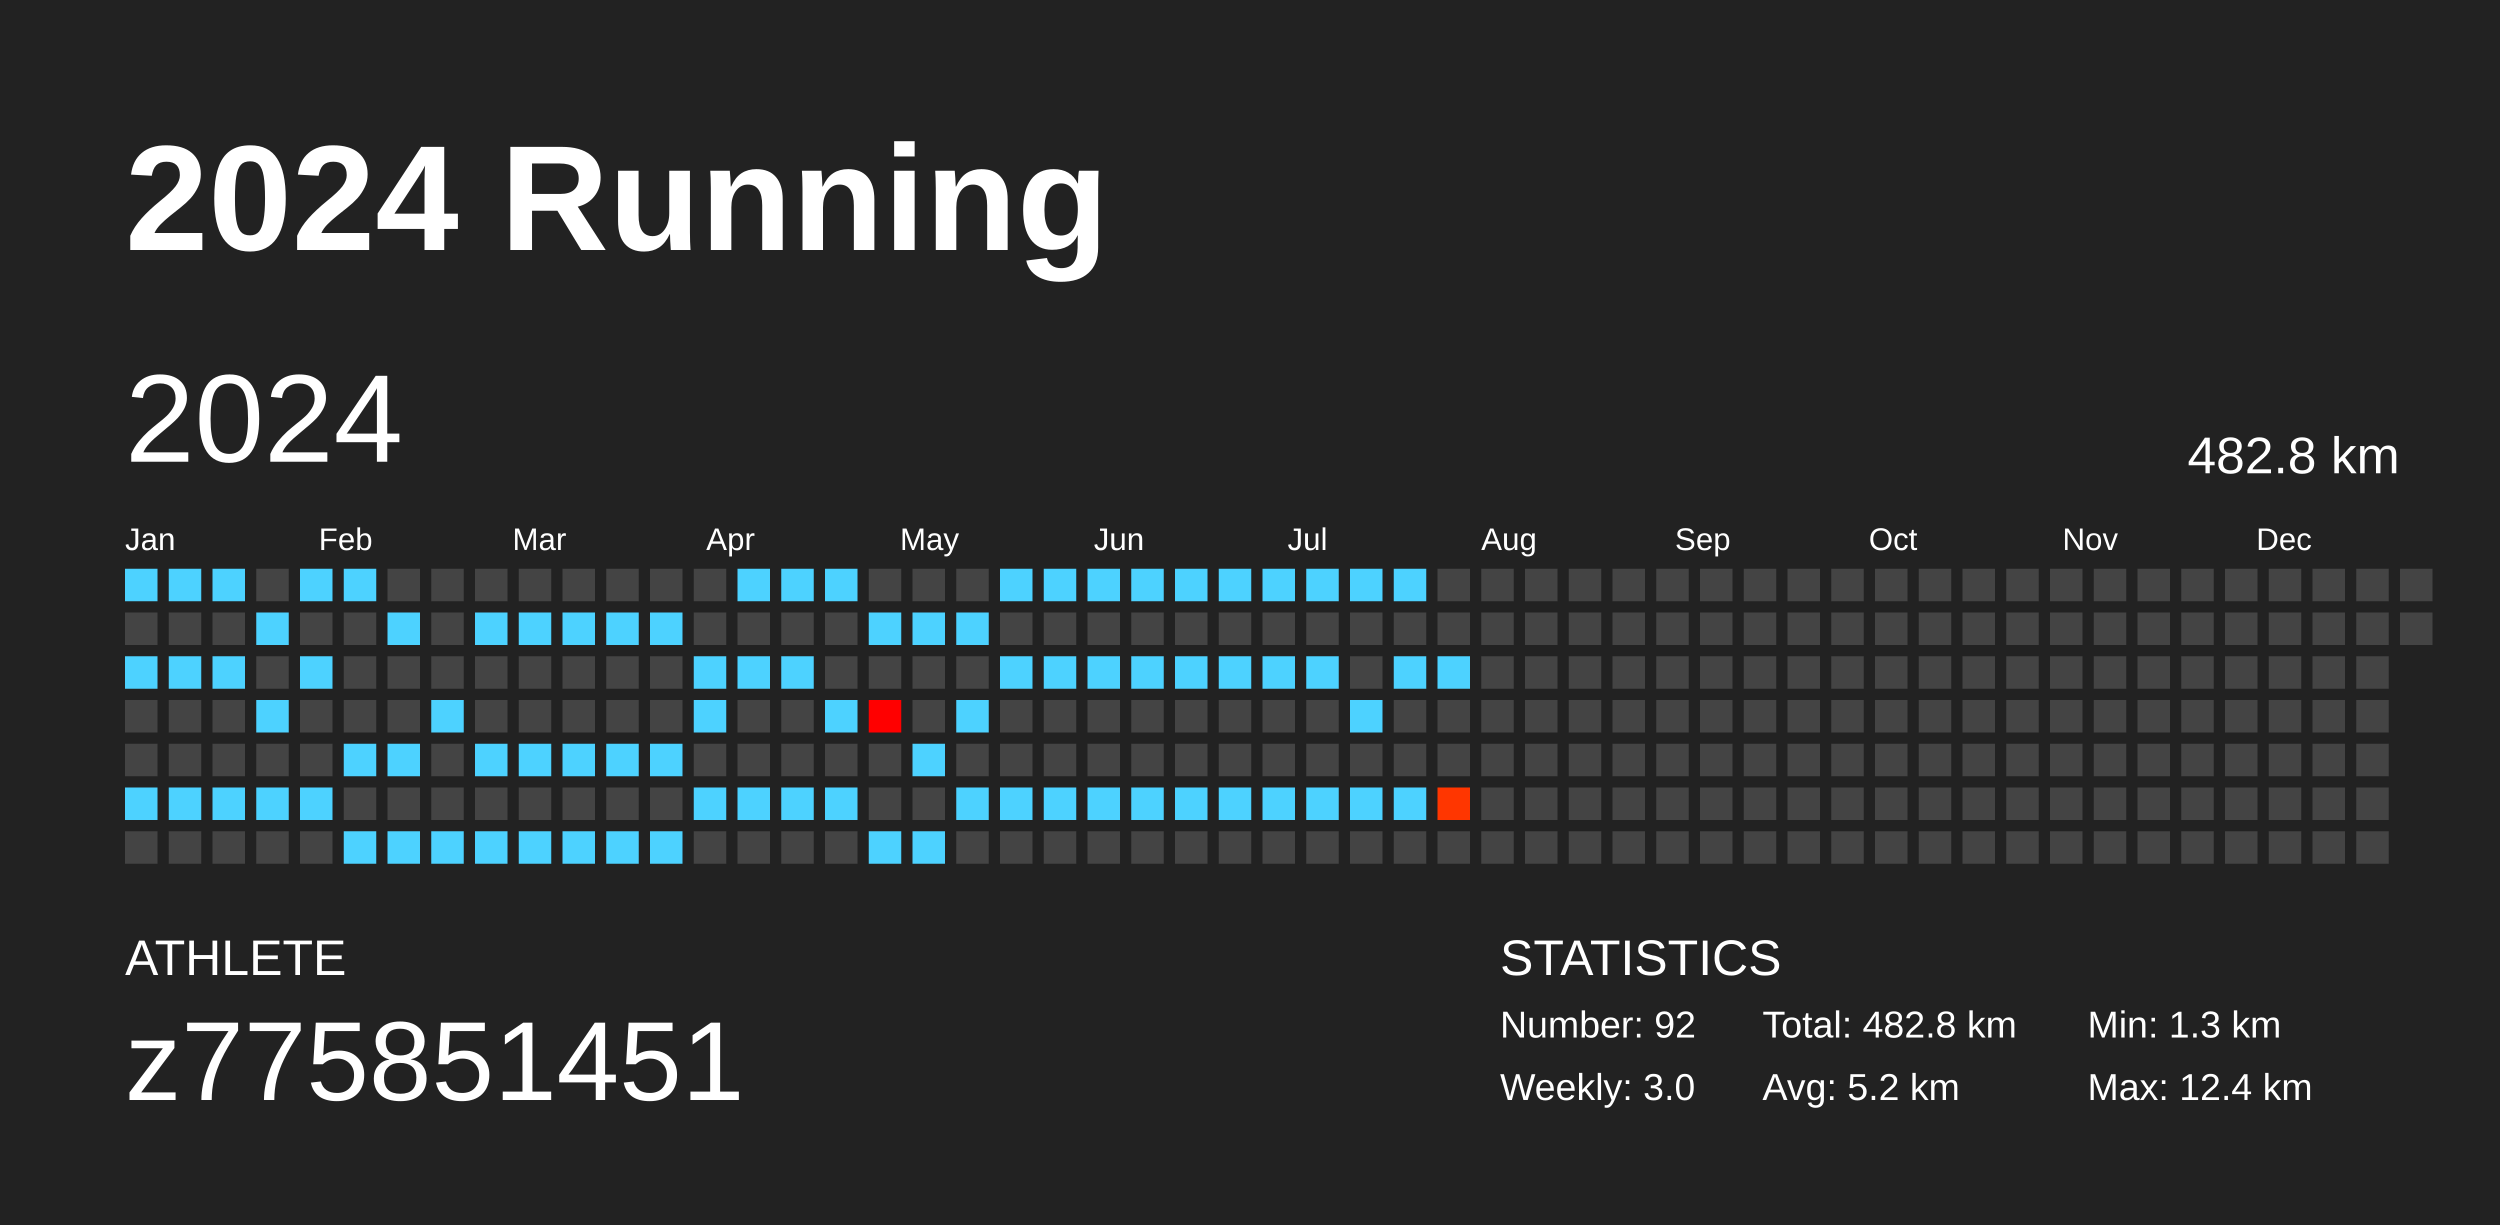
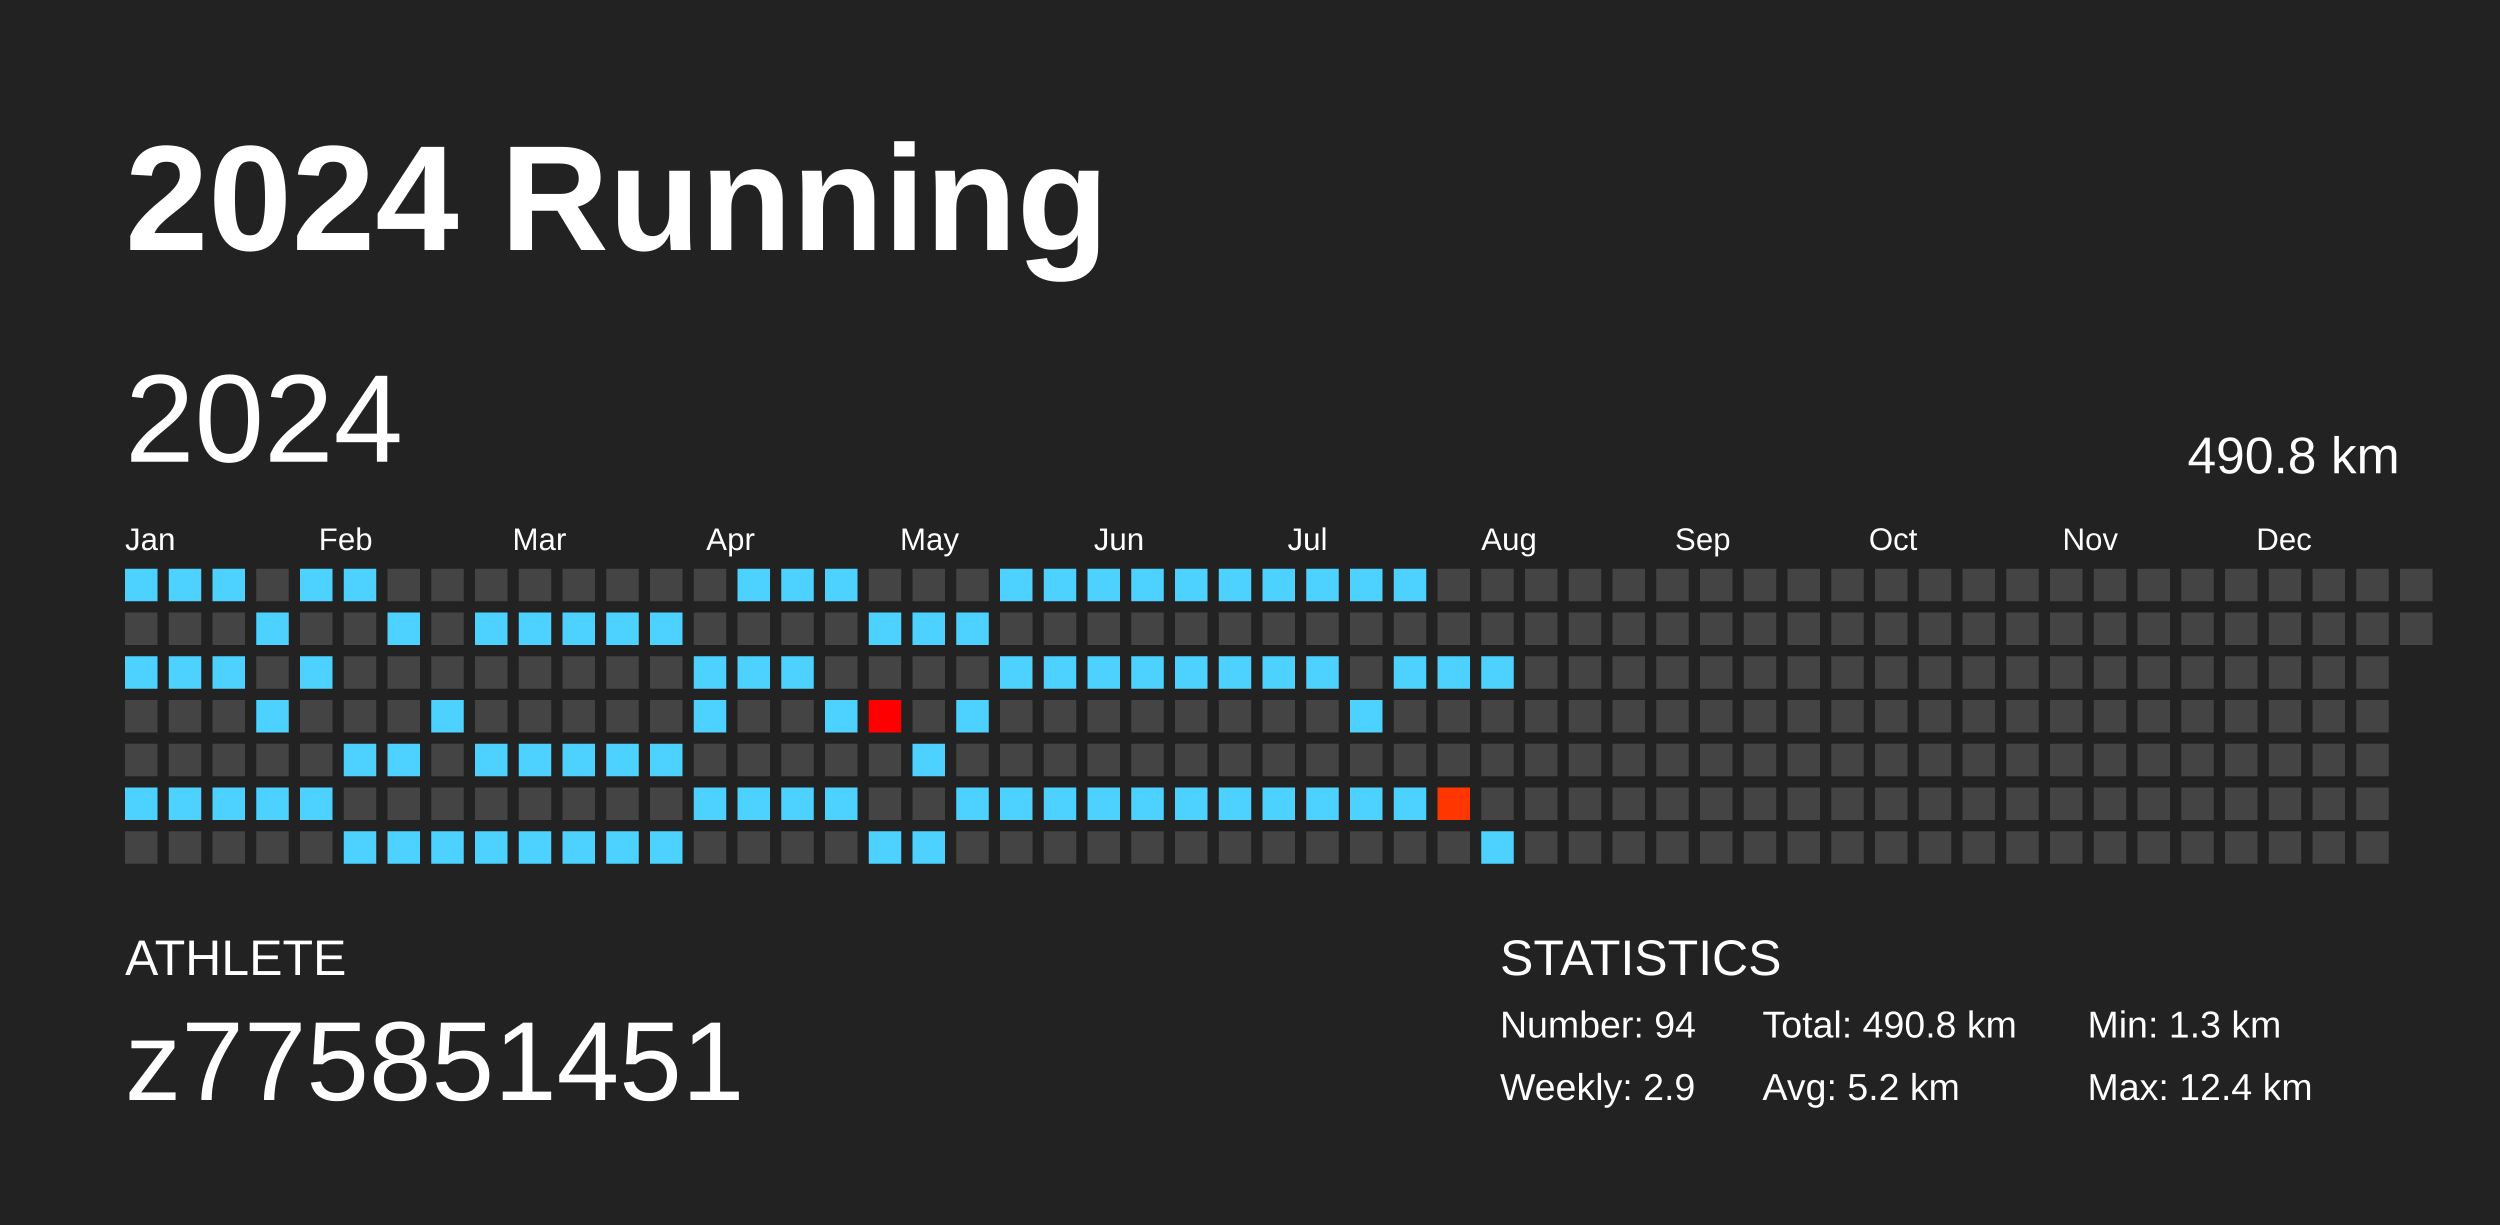
<svg xmlns="http://www.w3.org/2000/svg" baseProfile="full" height="98mm" version="1.1" viewBox="0,0,200,98" width="200mm">
  <defs />
  <rect fill="#222222" height="98" width="200" x="0" y="0" />
  <text fill="#FFFFFF" style="font-size:12px; font-family:Arial; font-weight:bold;" x="10" y="20">2024 Running</text>
  <text fill="#FFFFFF" style="font-size:4px; font-family:Arial" x="10" y="78">ATHLETE</text>
  <text fill="#FFFFFF" style="font-size:9px; font-family:Arial" x="10" y="88">z775851451</text>
  <text fill="#FFFFFF" style="font-size:4px; font-family:Arial" x="120" y="78">STATISTICS</text>
-   <text fill="#FFFFFF" style="font-size:3px; font-family:Arial" x="120" y="83">Number: 92</text>
-   <text fill="#FFFFFF" style="font-size:3px; font-family:Arial" x="120" y="88">Weekly: 3.0</text>
-   <text fill="#FFFFFF" style="font-size:3px; font-family:Arial" x="141" y="83">Total: 482.8 km</text>
+   <text fill="#FFFFFF" style="font-size:3px; font-family:Arial" x="120" y="83">Number: 94</text>
+   <text fill="#FFFFFF" style="font-size:3px; font-family:Arial" x="120" y="88">Weekly: 2.9</text>
+   <text fill="#FFFFFF" style="font-size:3px; font-family:Arial" x="141" y="83">Total: 490.8 km</text>
  <text fill="#FFFFFF" style="font-size:3px; font-family:Arial" x="141" y="88">Avg: 5.2 km</text>
  <text fill="#FFFFFF" style="font-size:3px; font-family:Arial" x="167" y="83">Min: 1.3 km</text>
  <text fill="#FFFFFF" style="font-size:3px; font-family:Arial" x="167" y="88">Max: 12.4 km</text>
  <text dominant-baseline="hanging" fill="#FFFFFF" style="font-size:10.0px; font-family:Arial;" x="10" y="30">2024</text>
-   <text dominant-baseline="hanging" fill="#FFFFFF" style="font-size:4.125px; font-family:Arial;" x="175" y="35">482.8 km</text>
+   <text dominant-baseline="hanging" fill="#FFFFFF" style="font-size:4.125px; font-family:Arial;" x="175" y="35">490.8 km</text>
  <text fill="#FFFFFF" style="font-size:2.5px; font-family:Arial" x="10.0" y="44">Jan</text>
  <text fill="#FFFFFF" style="font-size:2.5px; font-family:Arial" x="25.5" y="44">Feb</text>
  <text fill="#FFFFFF" style="font-size:2.5px; font-family:Arial" x="41.0" y="44">Mar</text>
  <text fill="#FFFFFF" style="font-size:2.5px; font-family:Arial" x="56.5" y="44">Apr</text>
  <text fill="#FFFFFF" style="font-size:2.5px; font-family:Arial" x="72.0" y="44">May</text>
  <text fill="#FFFFFF" style="font-size:2.5px; font-family:Arial" x="87.5" y="44">Jun</text>
  <text fill="#FFFFFF" style="font-size:2.5px; font-family:Arial" x="103.0" y="44">Jul</text>
  <text fill="#FFFFFF" style="font-size:2.5px; font-family:Arial" x="118.5" y="44">Aug</text>
  <text fill="#FFFFFF" style="font-size:2.5px; font-family:Arial" x="134.0" y="44">Sep</text>
  <text fill="#FFFFFF" style="font-size:2.5px; font-family:Arial" x="149.5" y="44">Oct</text>
  <text fill="#FFFFFF" style="font-size:2.5px; font-family:Arial" x="165.0" y="44">Nov</text>
  <text fill="#FFFFFF" style="font-size:2.5px; font-family:Arial" x="180.5" y="44">Dec</text>
  <rect fill="#4dd2ff" height="2.6" width="2.6" x="10.0" y="45.5" />
  <rect fill="#444444" height="2.6" width="2.6" x="10.0" y="49.0" />
  <rect fill="#4dd2ff" height="2.6" width="2.6" x="10.0" y="52.5" />
  <rect fill="#444444" height="2.6" width="2.6" x="10.0" y="56.0" />
  <rect fill="#444444" height="2.6" width="2.6" x="10.0" y="59.5" />
  <rect fill="#4dd2ff" height="2.6" width="2.6" x="10.0" y="63.0" />
  <rect fill="#444444" height="2.6" width="2.6" x="10.0" y="66.5" />
  <rect fill="#4dd2ff" height="2.6" width="2.6" x="13.5" y="45.5" />
  <rect fill="#444444" height="2.6" width="2.6" x="13.5" y="49.0" />
  <rect fill="#4dd2ff" height="2.6" width="2.6" x="13.5" y="52.5" />
  <rect fill="#444444" height="2.6" width="2.6" x="13.5" y="56.0" />
  <rect fill="#444444" height="2.6" width="2.6" x="13.5" y="59.5" />
  <rect fill="#4dd2ff" height="2.6" width="2.6" x="13.5" y="63.0" />
  <rect fill="#444444" height="2.6" width="2.6" x="13.5" y="66.5" />
  <rect fill="#4dd2ff" height="2.6" width="2.6" x="17.0" y="45.5" />
  <rect fill="#444444" height="2.6" width="2.6" x="17.0" y="49.0" />
  <rect fill="#4dd2ff" height="2.6" width="2.6" x="17.0" y="52.5" />
  <rect fill="#444444" height="2.6" width="2.6" x="17.0" y="56.0" />
  <rect fill="#444444" height="2.6" width="2.6" x="17.0" y="59.5" />
  <rect fill="#4dd2ff" height="2.6" width="2.6" x="17.0" y="63.0" />
  <rect fill="#444444" height="2.6" width="2.6" x="17.0" y="66.5" />
  <rect fill="#444444" height="2.6" width="2.6" x="20.5" y="45.5" />
  <rect fill="#4dd2ff" height="2.6" width="2.6" x="20.5" y="49.0" />
  <rect fill="#444444" height="2.6" width="2.6" x="20.5" y="52.5" />
  <rect fill="#4dd2ff" height="2.6" width="2.6" x="20.5" y="56.0" />
  <rect fill="#444444" height="2.6" width="2.6" x="20.5" y="59.5" />
  <rect fill="#4dd2ff" height="2.6" width="2.6" x="20.5" y="63.0" />
  <rect fill="#444444" height="2.6" width="2.6" x="20.5" y="66.5" />
  <rect fill="#4dd2ff" height="2.6" width="2.6" x="24.0" y="45.5" />
  <rect fill="#444444" height="2.6" width="2.6" x="24.0" y="49.0" />
  <rect fill="#4dd2ff" height="2.6" width="2.6" x="24.0" y="52.5" />
  <rect fill="#444444" height="2.6" width="2.6" x="24.0" y="56.0" />
  <rect fill="#444444" height="2.6" width="2.6" x="24.0" y="59.5" />
  <rect fill="#4dd2ff" height="2.6" width="2.6" x="24.0" y="63.0" />
  <rect fill="#444444" height="2.6" width="2.6" x="24.0" y="66.5" />
  <rect fill="#4dd2ff" height="2.6" width="2.6" x="27.5" y="45.5" />
  <rect fill="#444444" height="2.6" width="2.6" x="27.5" y="49.0" />
  <rect fill="#444444" height="2.6" width="2.6" x="27.5" y="52.5" />
  <rect fill="#444444" height="2.6" width="2.6" x="27.5" y="56.0" />
  <rect fill="#4dd2ff" height="2.6" width="2.6" x="27.5" y="59.5" />
  <rect fill="#444444" height="2.6" width="2.6" x="27.5" y="63.0" />
  <rect fill="#4dd2ff" height="2.6" width="2.6" x="27.5" y="66.5" />
  <rect fill="#444444" height="2.6" width="2.6" x="31.0" y="45.5" />
  <rect fill="#4dd2ff" height="2.6" width="2.6" x="31.0" y="49.0" />
  <rect fill="#444444" height="2.6" width="2.6" x="31.0" y="52.5" />
  <rect fill="#444444" height="2.6" width="2.6" x="31.0" y="56.0" />
  <rect fill="#4dd2ff" height="2.6" width="2.6" x="31.0" y="59.5" />
  <rect fill="#444444" height="2.6" width="2.6" x="31.0" y="63.0" />
  <rect fill="#4dd2ff" height="2.6" width="2.6" x="31.0" y="66.5" />
  <rect fill="#444444" height="2.6" width="2.6" x="34.5" y="45.5" />
  <rect fill="#444444" height="2.6" width="2.6" x="34.5" y="49.0" />
  <rect fill="#444444" height="2.6" width="2.6" x="34.5" y="52.5" />
  <rect fill="#4dd2ff" height="2.6" width="2.6" x="34.5" y="56.0" />
  <rect fill="#444444" height="2.6" width="2.6" x="34.5" y="59.5" />
  <rect fill="#444444" height="2.6" width="2.6" x="34.5" y="63.0" />
  <rect fill="#4dd2ff" height="2.6" width="2.6" x="34.5" y="66.5" />
  <rect fill="#444444" height="2.6" width="2.6" x="38.0" y="45.5" />
  <rect fill="#4dd2ff" height="2.6" width="2.6" x="38.0" y="49.0" />
  <rect fill="#444444" height="2.6" width="2.6" x="38.0" y="52.5" />
  <rect fill="#444444" height="2.6" width="2.6" x="38.0" y="56.0" />
  <rect fill="#4dd2ff" height="2.6" width="2.6" x="38.0" y="59.5" />
  <rect fill="#444444" height="2.6" width="2.6" x="38.0" y="63.0" />
  <rect fill="#4dd2ff" height="2.6" width="2.6" x="38.0" y="66.5" />
  <rect fill="#444444" height="2.6" width="2.6" x="41.5" y="45.5" />
  <rect fill="#4dd2ff" height="2.6" width="2.6" x="41.5" y="49.0" />
  <rect fill="#444444" height="2.6" width="2.6" x="41.5" y="52.5" />
  <rect fill="#444444" height="2.6" width="2.6" x="41.5" y="56.0" />
  <rect fill="#4dd2ff" height="2.6" width="2.6" x="41.5" y="59.5" />
  <rect fill="#444444" height="2.6" width="2.6" x="41.5" y="63.0" />
  <rect fill="#4dd2ff" height="2.6" width="2.6" x="41.5" y="66.5" />
  <rect fill="#444444" height="2.6" width="2.6" x="45.0" y="45.5" />
  <rect fill="#4dd2ff" height="2.6" width="2.6" x="45.0" y="49.0" />
  <rect fill="#444444" height="2.6" width="2.6" x="45.0" y="52.5" />
  <rect fill="#444444" height="2.6" width="2.6" x="45.0" y="56.0" />
  <rect fill="#4dd2ff" height="2.6" width="2.6" x="45.0" y="59.5" />
  <rect fill="#444444" height="2.6" width="2.6" x="45.0" y="63.0" />
  <rect fill="#4dd2ff" height="2.6" width="2.6" x="45.0" y="66.5" />
  <rect fill="#444444" height="2.6" width="2.6" x="48.5" y="45.5" />
  <rect fill="#4dd2ff" height="2.6" width="2.6" x="48.5" y="49.0" />
  <rect fill="#444444" height="2.6" width="2.6" x="48.5" y="52.5" />
  <rect fill="#444444" height="2.6" width="2.6" x="48.5" y="56.0" />
  <rect fill="#4dd2ff" height="2.6" width="2.6" x="48.5" y="59.5" />
  <rect fill="#444444" height="2.6" width="2.6" x="48.5" y="63.0" />
  <rect fill="#4dd2ff" height="2.6" width="2.6" x="48.5" y="66.5" />
  <rect fill="#444444" height="2.6" width="2.6" x="52.0" y="45.5" />
  <rect fill="#4dd2ff" height="2.6" width="2.6" x="52.0" y="49.0" />
  <rect fill="#444444" height="2.6" width="2.6" x="52.0" y="52.5" />
  <rect fill="#444444" height="2.6" width="2.6" x="52.0" y="56.0" />
  <rect fill="#4dd2ff" height="2.6" width="2.6" x="52.0" y="59.5" />
  <rect fill="#444444" height="2.6" width="2.6" x="52.0" y="63.0" />
  <rect fill="#4dd2ff" height="2.6" width="2.6" x="52.0" y="66.5" />
  <rect fill="#444444" height="2.6" width="2.6" x="55.5" y="45.5" />
  <rect fill="#444444" height="2.6" width="2.6" x="55.5" y="49.0" />
  <rect fill="#4dd2ff" height="2.6" width="2.6" x="55.5" y="52.5" />
  <rect fill="#4dd2ff" height="2.6" width="2.6" x="55.5" y="56.0" />
  <rect fill="#444444" height="2.6" width="2.6" x="55.5" y="59.5" />
  <rect fill="#4dd2ff" height="2.6" width="2.6" x="55.5" y="63.0" />
  <rect fill="#444444" height="2.6" width="2.6" x="55.5" y="66.5" />
  <rect fill="#4dd2ff" height="2.6" width="2.6" x="59.0" y="45.5" />
  <rect fill="#444444" height="2.6" width="2.6" x="59.0" y="49.0" />
  <rect fill="#4dd2ff" height="2.6" width="2.6" x="59.0" y="52.5" />
  <rect fill="#444444" height="2.6" width="2.6" x="59.0" y="56.0" />
  <rect fill="#444444" height="2.6" width="2.6" x="59.0" y="59.5" />
  <rect fill="#4dd2ff" height="2.6" width="2.6" x="59.0" y="63.0" />
  <rect fill="#444444" height="2.6" width="2.6" x="59.0" y="66.5" />
  <rect fill="#4dd2ff" height="2.6" width="2.6" x="62.5" y="45.5" />
  <rect fill="#444444" height="2.6" width="2.6" x="62.5" y="49.0" />
  <rect fill="#4dd2ff" height="2.6" width="2.6" x="62.5" y="52.5" />
  <rect fill="#444444" height="2.6" width="2.6" x="62.5" y="56.0" />
  <rect fill="#444444" height="2.6" width="2.6" x="62.5" y="59.5" />
  <rect fill="#4dd2ff" height="2.6" width="2.6" x="62.5" y="63.0" />
  <rect fill="#444444" height="2.6" width="2.6" x="62.5" y="66.5" />
  <rect fill="#4dd2ff" height="2.6" width="2.6" x="66.0" y="45.5" />
  <rect fill="#444444" height="2.6" width="2.6" x="66.0" y="49.0" />
  <rect fill="#444444" height="2.6" width="2.6" x="66.0" y="52.5" />
  <rect fill="#4dd2ff" height="2.6" width="2.6" x="66.0" y="56.0" />
  <rect fill="#444444" height="2.6" width="2.6" x="66.0" y="59.5" />
  <rect fill="#4dd2ff" height="2.6" width="2.6" x="66.0" y="63.0" />
  <rect fill="#444444" height="2.6" width="2.6" x="66.0" y="66.5" />
  <rect fill="#444444" height="2.6" width="2.6" x="69.5" y="45.5" />
  <rect fill="#4dd2ff" height="2.6" width="2.6" x="69.5" y="49.0" />
  <rect fill="#444444" height="2.6" width="2.6" x="69.5" y="52.5" />
  <rect fill="#ff0000" height="2.6" width="2.6" x="69.5" y="56.0" />
  <rect fill="#444444" height="2.6" width="2.6" x="69.5" y="59.5" />
  <rect fill="#444444" height="2.6" width="2.6" x="69.5" y="63.0" />
  <rect fill="#4dd2ff" height="2.6" width="2.6" x="69.5" y="66.5" />
  <rect fill="#444444" height="2.6" width="2.6" x="73.0" y="45.5" />
  <rect fill="#4dd2ff" height="2.6" width="2.6" x="73.0" y="49.0" />
  <rect fill="#444444" height="2.6" width="2.6" x="73.0" y="52.5" />
  <rect fill="#444444" height="2.6" width="2.6" x="73.0" y="56.0" />
  <rect fill="#4dd2ff" height="2.6" width="2.6" x="73.0" y="59.5" />
  <rect fill="#444444" height="2.6" width="2.6" x="73.0" y="63.0" />
  <rect fill="#4dd2ff" height="2.6" width="2.6" x="73.0" y="66.5" />
  <rect fill="#444444" height="2.6" width="2.6" x="76.5" y="45.5" />
  <rect fill="#4dd2ff" height="2.6" width="2.6" x="76.5" y="49.0" />
  <rect fill="#444444" height="2.6" width="2.6" x="76.5" y="52.5" />
  <rect fill="#4dd2ff" height="2.6" width="2.6" x="76.5" y="56.0" />
  <rect fill="#444444" height="2.6" width="2.6" x="76.5" y="59.5" />
  <rect fill="#4dd2ff" height="2.6" width="2.6" x="76.5" y="63.0" />
  <rect fill="#444444" height="2.6" width="2.6" x="76.5" y="66.5" />
  <rect fill="#4dd2ff" height="2.6" width="2.6" x="80.0" y="45.5" />
  <rect fill="#444444" height="2.6" width="2.6" x="80.0" y="49.0" />
  <rect fill="#4dd2ff" height="2.6" width="2.6" x="80.0" y="52.5" />
  <rect fill="#444444" height="2.6" width="2.6" x="80.0" y="56.0" />
  <rect fill="#444444" height="2.6" width="2.6" x="80.0" y="59.5" />
  <rect fill="#4dd2ff" height="2.6" width="2.6" x="80.0" y="63.0" />
  <rect fill="#444444" height="2.6" width="2.6" x="80.0" y="66.5" />
  <rect fill="#4dd2ff" height="2.6" width="2.6" x="83.5" y="45.5" />
  <rect fill="#444444" height="2.6" width="2.6" x="83.5" y="49.0" />
  <rect fill="#4dd2ff" height="2.6" width="2.6" x="83.5" y="52.5" />
  <rect fill="#444444" height="2.6" width="2.6" x="83.5" y="56.0" />
  <rect fill="#444444" height="2.6" width="2.6" x="83.5" y="59.5" />
  <rect fill="#4dd2ff" height="2.6" width="2.6" x="83.5" y="63.0" />
  <rect fill="#444444" height="2.6" width="2.6" x="83.5" y="66.5" />
  <rect fill="#4dd2ff" height="2.6" width="2.6" x="87.0" y="45.5" />
  <rect fill="#444444" height="2.6" width="2.6" x="87.0" y="49.0" />
  <rect fill="#4dd2ff" height="2.6" width="2.6" x="87.0" y="52.5" />
  <rect fill="#444444" height="2.6" width="2.6" x="87.0" y="56.0" />
  <rect fill="#444444" height="2.6" width="2.6" x="87.0" y="59.5" />
  <rect fill="#4dd2ff" height="2.6" width="2.6" x="87.0" y="63.0" />
  <rect fill="#444444" height="2.6" width="2.6" x="87.0" y="66.5" />
  <rect fill="#4dd2ff" height="2.6" width="2.6" x="90.5" y="45.5" />
  <rect fill="#444444" height="2.6" width="2.6" x="90.5" y="49.0" />
  <rect fill="#4dd2ff" height="2.6" width="2.6" x="90.5" y="52.5" />
  <rect fill="#444444" height="2.6" width="2.6" x="90.5" y="56.0" />
  <rect fill="#444444" height="2.6" width="2.6" x="90.5" y="59.5" />
  <rect fill="#4dd2ff" height="2.6" width="2.6" x="90.5" y="63.0" />
  <rect fill="#444444" height="2.6" width="2.6" x="90.5" y="66.5" />
  <rect fill="#4dd2ff" height="2.6" width="2.6" x="94.0" y="45.5" />
  <rect fill="#444444" height="2.6" width="2.6" x="94.0" y="49.0" />
  <rect fill="#4dd2ff" height="2.6" width="2.6" x="94.0" y="52.5" />
  <rect fill="#444444" height="2.6" width="2.6" x="94.0" y="56.0" />
  <rect fill="#444444" height="2.6" width="2.6" x="94.0" y="59.5" />
  <rect fill="#4dd2ff" height="2.6" width="2.6" x="94.0" y="63.0" />
  <rect fill="#444444" height="2.6" width="2.6" x="94.0" y="66.5" />
  <rect fill="#4dd2ff" height="2.6" width="2.6" x="97.5" y="45.5" />
  <rect fill="#444444" height="2.6" width="2.6" x="97.5" y="49.0" />
  <rect fill="#4dd2ff" height="2.6" width="2.6" x="97.5" y="52.5" />
  <rect fill="#444444" height="2.6" width="2.6" x="97.5" y="56.0" />
  <rect fill="#444444" height="2.6" width="2.6" x="97.5" y="59.5" />
  <rect fill="#4dd2ff" height="2.6" width="2.6" x="97.5" y="63.0" />
  <rect fill="#444444" height="2.6" width="2.6" x="97.5" y="66.5" />
  <rect fill="#4dd2ff" height="2.6" width="2.6" x="101.0" y="45.5" />
  <rect fill="#444444" height="2.6" width="2.6" x="101.0" y="49.0" />
  <rect fill="#4dd2ff" height="2.6" width="2.6" x="101.0" y="52.5" />
  <rect fill="#444444" height="2.6" width="2.6" x="101.0" y="56.0" />
  <rect fill="#444444" height="2.6" width="2.6" x="101.0" y="59.5" />
  <rect fill="#4dd2ff" height="2.6" width="2.6" x="101.0" y="63.0" />
  <rect fill="#444444" height="2.6" width="2.6" x="101.0" y="66.5" />
  <rect fill="#4dd2ff" height="2.6" width="2.6" x="104.5" y="45.5" />
  <rect fill="#444444" height="2.6" width="2.6" x="104.5" y="49.0" />
  <rect fill="#4dd2ff" height="2.6" width="2.6" x="104.5" y="52.5" />
  <rect fill="#444444" height="2.6" width="2.6" x="104.5" y="56.0" />
  <rect fill="#444444" height="2.6" width="2.6" x="104.5" y="59.5" />
  <rect fill="#4dd2ff" height="2.6" width="2.6" x="104.5" y="63.0" />
  <rect fill="#444444" height="2.6" width="2.6" x="104.5" y="66.5" />
  <rect fill="#4dd2ff" height="2.6" width="2.6" x="108.0" y="45.5" />
  <rect fill="#444444" height="2.6" width="2.6" x="108.0" y="49.0" />
  <rect fill="#444444" height="2.6" width="2.6" x="108.0" y="52.5" />
  <rect fill="#4dd2ff" height="2.6" width="2.6" x="108.0" y="56.0" />
  <rect fill="#444444" height="2.6" width="2.6" x="108.0" y="59.5" />
  <rect fill="#4dd2ff" height="2.6" width="2.6" x="108.0" y="63.0" />
  <rect fill="#444444" height="2.6" width="2.6" x="108.0" y="66.5" />
  <rect fill="#4dd2ff" height="2.6" width="2.6" x="111.5" y="45.5" />
  <rect fill="#444444" height="2.6" width="2.6" x="111.5" y="49.0" />
  <rect fill="#4dd2ff" height="2.6" width="2.6" x="111.5" y="52.5" />
  <rect fill="#444444" height="2.6" width="2.6" x="111.5" y="56.0" />
  <rect fill="#444444" height="2.6" width="2.6" x="111.5" y="59.5" />
  <rect fill="#4dd2ff" height="2.6" width="2.6" x="111.5" y="63.0" />
  <rect fill="#444444" height="2.6" width="2.6" x="111.5" y="66.5" />
  <rect fill="#444444" height="2.6" width="2.6" x="115.0" y="45.5" />
  <rect fill="#444444" height="2.6" width="2.6" x="115.0" y="49.0" />
  <rect fill="#4dd2ff" height="2.6" width="2.6" x="115.0" y="52.5" />
  <rect fill="#444444" height="2.6" width="2.6" x="115.0" y="56.0" />
  <rect fill="#444444" height="2.6" width="2.6" x="115.0" y="59.5" />
  <rect fill="#ff3600" height="2.6" width="2.6" x="115.0" y="63.0" />
  <rect fill="#444444" height="2.6" width="2.6" x="115.0" y="66.5" />
  <rect fill="#444444" height="2.6" width="2.6" x="118.5" y="45.5" />
  <rect fill="#444444" height="2.6" width="2.6" x="118.5" y="49.0" />
-   <rect fill="#444444" height="2.6" width="2.6" x="118.5" y="52.5" />
+   <rect fill="#4dd2ff" height="2.6" width="2.6" x="118.5" y="52.5" />
  <rect fill="#444444" height="2.6" width="2.6" x="118.5" y="56.0" />
  <rect fill="#444444" height="2.6" width="2.6" x="118.5" y="59.5" />
  <rect fill="#444444" height="2.6" width="2.6" x="118.5" y="63.0" />
-   <rect fill="#444444" height="2.6" width="2.6" x="118.5" y="66.5" />
+   <rect fill="#4dd2ff" height="2.6" width="2.6" x="118.5" y="66.5" />
  <rect fill="#444444" height="2.6" width="2.6" x="122.0" y="45.5" />
  <rect fill="#444444" height="2.6" width="2.6" x="122.0" y="49.0" />
  <rect fill="#444444" height="2.6" width="2.6" x="122.0" y="52.5" />
  <rect fill="#444444" height="2.6" width="2.6" x="122.0" y="56.0" />
  <rect fill="#444444" height="2.6" width="2.6" x="122.0" y="59.5" />
  <rect fill="#444444" height="2.6" width="2.6" x="122.0" y="63.0" />
  <rect fill="#444444" height="2.6" width="2.6" x="122.0" y="66.5" />
  <rect fill="#444444" height="2.6" width="2.6" x="125.5" y="45.5" />
  <rect fill="#444444" height="2.6" width="2.6" x="125.5" y="49.0" />
  <rect fill="#444444" height="2.6" width="2.6" x="125.5" y="52.5" />
  <rect fill="#444444" height="2.6" width="2.6" x="125.5" y="56.0" />
  <rect fill="#444444" height="2.6" width="2.6" x="125.5" y="59.5" />
  <rect fill="#444444" height="2.6" width="2.6" x="125.5" y="63.0" />
  <rect fill="#444444" height="2.6" width="2.6" x="125.5" y="66.5" />
  <rect fill="#444444" height="2.6" width="2.6" x="129.0" y="45.5" />
  <rect fill="#444444" height="2.6" width="2.6" x="129.0" y="49.0" />
  <rect fill="#444444" height="2.6" width="2.6" x="129.0" y="52.5" />
  <rect fill="#444444" height="2.6" width="2.6" x="129.0" y="56.0" />
  <rect fill="#444444" height="2.6" width="2.6" x="129.0" y="59.5" />
  <rect fill="#444444" height="2.6" width="2.6" x="129.0" y="63.0" />
  <rect fill="#444444" height="2.6" width="2.6" x="129.0" y="66.5" />
  <rect fill="#444444" height="2.6" width="2.6" x="132.5" y="45.5" />
  <rect fill="#444444" height="2.6" width="2.6" x="132.5" y="49.0" />
  <rect fill="#444444" height="2.6" width="2.6" x="132.5" y="52.5" />
  <rect fill="#444444" height="2.6" width="2.6" x="132.5" y="56.0" />
  <rect fill="#444444" height="2.6" width="2.6" x="132.5" y="59.5" />
  <rect fill="#444444" height="2.6" width="2.6" x="132.5" y="63.0" />
  <rect fill="#444444" height="2.6" width="2.6" x="132.5" y="66.5" />
  <rect fill="#444444" height="2.6" width="2.6" x="136.0" y="45.5" />
  <rect fill="#444444" height="2.6" width="2.6" x="136.0" y="49.0" />
  <rect fill="#444444" height="2.6" width="2.6" x="136.0" y="52.5" />
  <rect fill="#444444" height="2.6" width="2.6" x="136.0" y="56.0" />
  <rect fill="#444444" height="2.6" width="2.6" x="136.0" y="59.5" />
  <rect fill="#444444" height="2.6" width="2.6" x="136.0" y="63.0" />
  <rect fill="#444444" height="2.6" width="2.6" x="136.0" y="66.5" />
  <rect fill="#444444" height="2.6" width="2.6" x="139.5" y="45.5" />
  <rect fill="#444444" height="2.6" width="2.6" x="139.5" y="49.0" />
  <rect fill="#444444" height="2.6" width="2.6" x="139.5" y="52.5" />
  <rect fill="#444444" height="2.6" width="2.6" x="139.5" y="56.0" />
  <rect fill="#444444" height="2.6" width="2.6" x="139.5" y="59.5" />
  <rect fill="#444444" height="2.6" width="2.6" x="139.5" y="63.0" />
  <rect fill="#444444" height="2.6" width="2.6" x="139.5" y="66.5" />
  <rect fill="#444444" height="2.6" width="2.6" x="143.0" y="45.5" />
  <rect fill="#444444" height="2.6" width="2.6" x="143.0" y="49.0" />
  <rect fill="#444444" height="2.6" width="2.6" x="143.0" y="52.5" />
  <rect fill="#444444" height="2.6" width="2.6" x="143.0" y="56.0" />
  <rect fill="#444444" height="2.6" width="2.6" x="143.0" y="59.5" />
  <rect fill="#444444" height="2.6" width="2.6" x="143.0" y="63.0" />
  <rect fill="#444444" height="2.6" width="2.6" x="143.0" y="66.5" />
  <rect fill="#444444" height="2.6" width="2.6" x="146.5" y="45.5" />
  <rect fill="#444444" height="2.6" width="2.6" x="146.5" y="49.0" />
  <rect fill="#444444" height="2.6" width="2.6" x="146.5" y="52.5" />
  <rect fill="#444444" height="2.6" width="2.6" x="146.5" y="56.0" />
  <rect fill="#444444" height="2.6" width="2.6" x="146.5" y="59.5" />
  <rect fill="#444444" height="2.6" width="2.6" x="146.5" y="63.0" />
  <rect fill="#444444" height="2.6" width="2.6" x="146.5" y="66.5" />
  <rect fill="#444444" height="2.6" width="2.6" x="150.0" y="45.5" />
  <rect fill="#444444" height="2.6" width="2.6" x="150.0" y="49.0" />
  <rect fill="#444444" height="2.6" width="2.6" x="150.0" y="52.5" />
  <rect fill="#444444" height="2.6" width="2.6" x="150.0" y="56.0" />
  <rect fill="#444444" height="2.6" width="2.6" x="150.0" y="59.5" />
  <rect fill="#444444" height="2.6" width="2.6" x="150.0" y="63.0" />
  <rect fill="#444444" height="2.6" width="2.6" x="150.0" y="66.5" />
  <rect fill="#444444" height="2.6" width="2.6" x="153.5" y="45.5" />
  <rect fill="#444444" height="2.6" width="2.6" x="153.5" y="49.0" />
  <rect fill="#444444" height="2.6" width="2.6" x="153.5" y="52.5" />
  <rect fill="#444444" height="2.6" width="2.6" x="153.5" y="56.0" />
  <rect fill="#444444" height="2.6" width="2.6" x="153.5" y="59.5" />
  <rect fill="#444444" height="2.6" width="2.6" x="153.5" y="63.0" />
  <rect fill="#444444" height="2.6" width="2.6" x="153.5" y="66.5" />
  <rect fill="#444444" height="2.6" width="2.6" x="157.0" y="45.5" />
  <rect fill="#444444" height="2.6" width="2.6" x="157.0" y="49.0" />
  <rect fill="#444444" height="2.6" width="2.6" x="157.0" y="52.5" />
  <rect fill="#444444" height="2.6" width="2.6" x="157.0" y="56.0" />
  <rect fill="#444444" height="2.6" width="2.6" x="157.0" y="59.5" />
  <rect fill="#444444" height="2.6" width="2.6" x="157.0" y="63.0" />
  <rect fill="#444444" height="2.6" width="2.6" x="157.0" y="66.5" />
  <rect fill="#444444" height="2.6" width="2.6" x="160.5" y="45.5" />
  <rect fill="#444444" height="2.6" width="2.6" x="160.5" y="49.0" />
  <rect fill="#444444" height="2.6" width="2.6" x="160.5" y="52.5" />
  <rect fill="#444444" height="2.6" width="2.6" x="160.5" y="56.0" />
  <rect fill="#444444" height="2.6" width="2.6" x="160.5" y="59.5" />
  <rect fill="#444444" height="2.6" width="2.6" x="160.5" y="63.0" />
  <rect fill="#444444" height="2.6" width="2.6" x="160.5" y="66.5" />
  <rect fill="#444444" height="2.6" width="2.6" x="164.0" y="45.5" />
  <rect fill="#444444" height="2.6" width="2.6" x="164.0" y="49.0" />
  <rect fill="#444444" height="2.6" width="2.6" x="164.0" y="52.5" />
  <rect fill="#444444" height="2.6" width="2.6" x="164.0" y="56.0" />
  <rect fill="#444444" height="2.6" width="2.6" x="164.0" y="59.5" />
  <rect fill="#444444" height="2.6" width="2.6" x="164.0" y="63.0" />
  <rect fill="#444444" height="2.6" width="2.6" x="164.0" y="66.5" />
  <rect fill="#444444" height="2.6" width="2.6" x="167.5" y="45.5" />
  <rect fill="#444444" height="2.6" width="2.6" x="167.5" y="49.0" />
  <rect fill="#444444" height="2.6" width="2.6" x="167.5" y="52.5" />
  <rect fill="#444444" height="2.6" width="2.6" x="167.5" y="56.0" />
  <rect fill="#444444" height="2.6" width="2.6" x="167.5" y="59.5" />
  <rect fill="#444444" height="2.6" width="2.6" x="167.5" y="63.0" />
  <rect fill="#444444" height="2.6" width="2.6" x="167.5" y="66.5" />
  <rect fill="#444444" height="2.6" width="2.6" x="171.0" y="45.5" />
  <rect fill="#444444" height="2.6" width="2.6" x="171.0" y="49.0" />
  <rect fill="#444444" height="2.6" width="2.6" x="171.0" y="52.5" />
  <rect fill="#444444" height="2.6" width="2.6" x="171.0" y="56.0" />
  <rect fill="#444444" height="2.6" width="2.6" x="171.0" y="59.5" />
  <rect fill="#444444" height="2.6" width="2.6" x="171.0" y="63.0" />
  <rect fill="#444444" height="2.6" width="2.6" x="171.0" y="66.5" />
  <rect fill="#444444" height="2.6" width="2.6" x="174.5" y="45.5" />
  <rect fill="#444444" height="2.6" width="2.6" x="174.5" y="49.0" />
  <rect fill="#444444" height="2.6" width="2.6" x="174.5" y="52.5" />
  <rect fill="#444444" height="2.6" width="2.6" x="174.5" y="56.0" />
  <rect fill="#444444" height="2.6" width="2.6" x="174.5" y="59.5" />
  <rect fill="#444444" height="2.6" width="2.6" x="174.5" y="63.0" />
  <rect fill="#444444" height="2.6" width="2.6" x="174.5" y="66.5" />
  <rect fill="#444444" height="2.6" width="2.6" x="178.0" y="45.5" />
  <rect fill="#444444" height="2.6" width="2.6" x="178.0" y="49.0" />
  <rect fill="#444444" height="2.6" width="2.6" x="178.0" y="52.5" />
  <rect fill="#444444" height="2.6" width="2.6" x="178.0" y="56.0" />
  <rect fill="#444444" height="2.6" width="2.6" x="178.0" y="59.5" />
  <rect fill="#444444" height="2.6" width="2.6" x="178.0" y="63.0" />
  <rect fill="#444444" height="2.6" width="2.6" x="178.0" y="66.5" />
  <rect fill="#444444" height="2.6" width="2.6" x="181.5" y="45.5" />
  <rect fill="#444444" height="2.6" width="2.6" x="181.5" y="49.0" />
  <rect fill="#444444" height="2.6" width="2.6" x="181.5" y="52.5" />
  <rect fill="#444444" height="2.6" width="2.6" x="181.5" y="56.0" />
  <rect fill="#444444" height="2.6" width="2.6" x="181.5" y="59.5" />
  <rect fill="#444444" height="2.6" width="2.6" x="181.5" y="63.0" />
  <rect fill="#444444" height="2.6" width="2.6" x="181.5" y="66.5" />
  <rect fill="#444444" height="2.6" width="2.6" x="185.0" y="45.5" />
  <rect fill="#444444" height="2.6" width="2.6" x="185.0" y="49.0" />
  <rect fill="#444444" height="2.6" width="2.6" x="185.0" y="52.5" />
  <rect fill="#444444" height="2.6" width="2.6" x="185.0" y="56.0" />
  <rect fill="#444444" height="2.6" width="2.6" x="185.0" y="59.5" />
  <rect fill="#444444" height="2.6" width="2.6" x="185.0" y="63.0" />
  <rect fill="#444444" height="2.6" width="2.6" x="185.0" y="66.5" />
  <rect fill="#444444" height="2.6" width="2.6" x="188.5" y="45.5" />
  <rect fill="#444444" height="2.6" width="2.6" x="188.5" y="49.0" />
  <rect fill="#444444" height="2.6" width="2.6" x="188.5" y="52.5" />
  <rect fill="#444444" height="2.6" width="2.6" x="188.5" y="56.0" />
  <rect fill="#444444" height="2.6" width="2.6" x="188.5" y="59.5" />
  <rect fill="#444444" height="2.6" width="2.6" x="188.5" y="63.0" />
  <rect fill="#444444" height="2.6" width="2.6" x="188.5" y="66.5" />
  <rect fill="#444444" height="2.6" width="2.6" x="192.0" y="45.5" />
  <rect fill="#444444" height="2.6" width="2.6" x="192.0" y="49.0" />
</svg>
